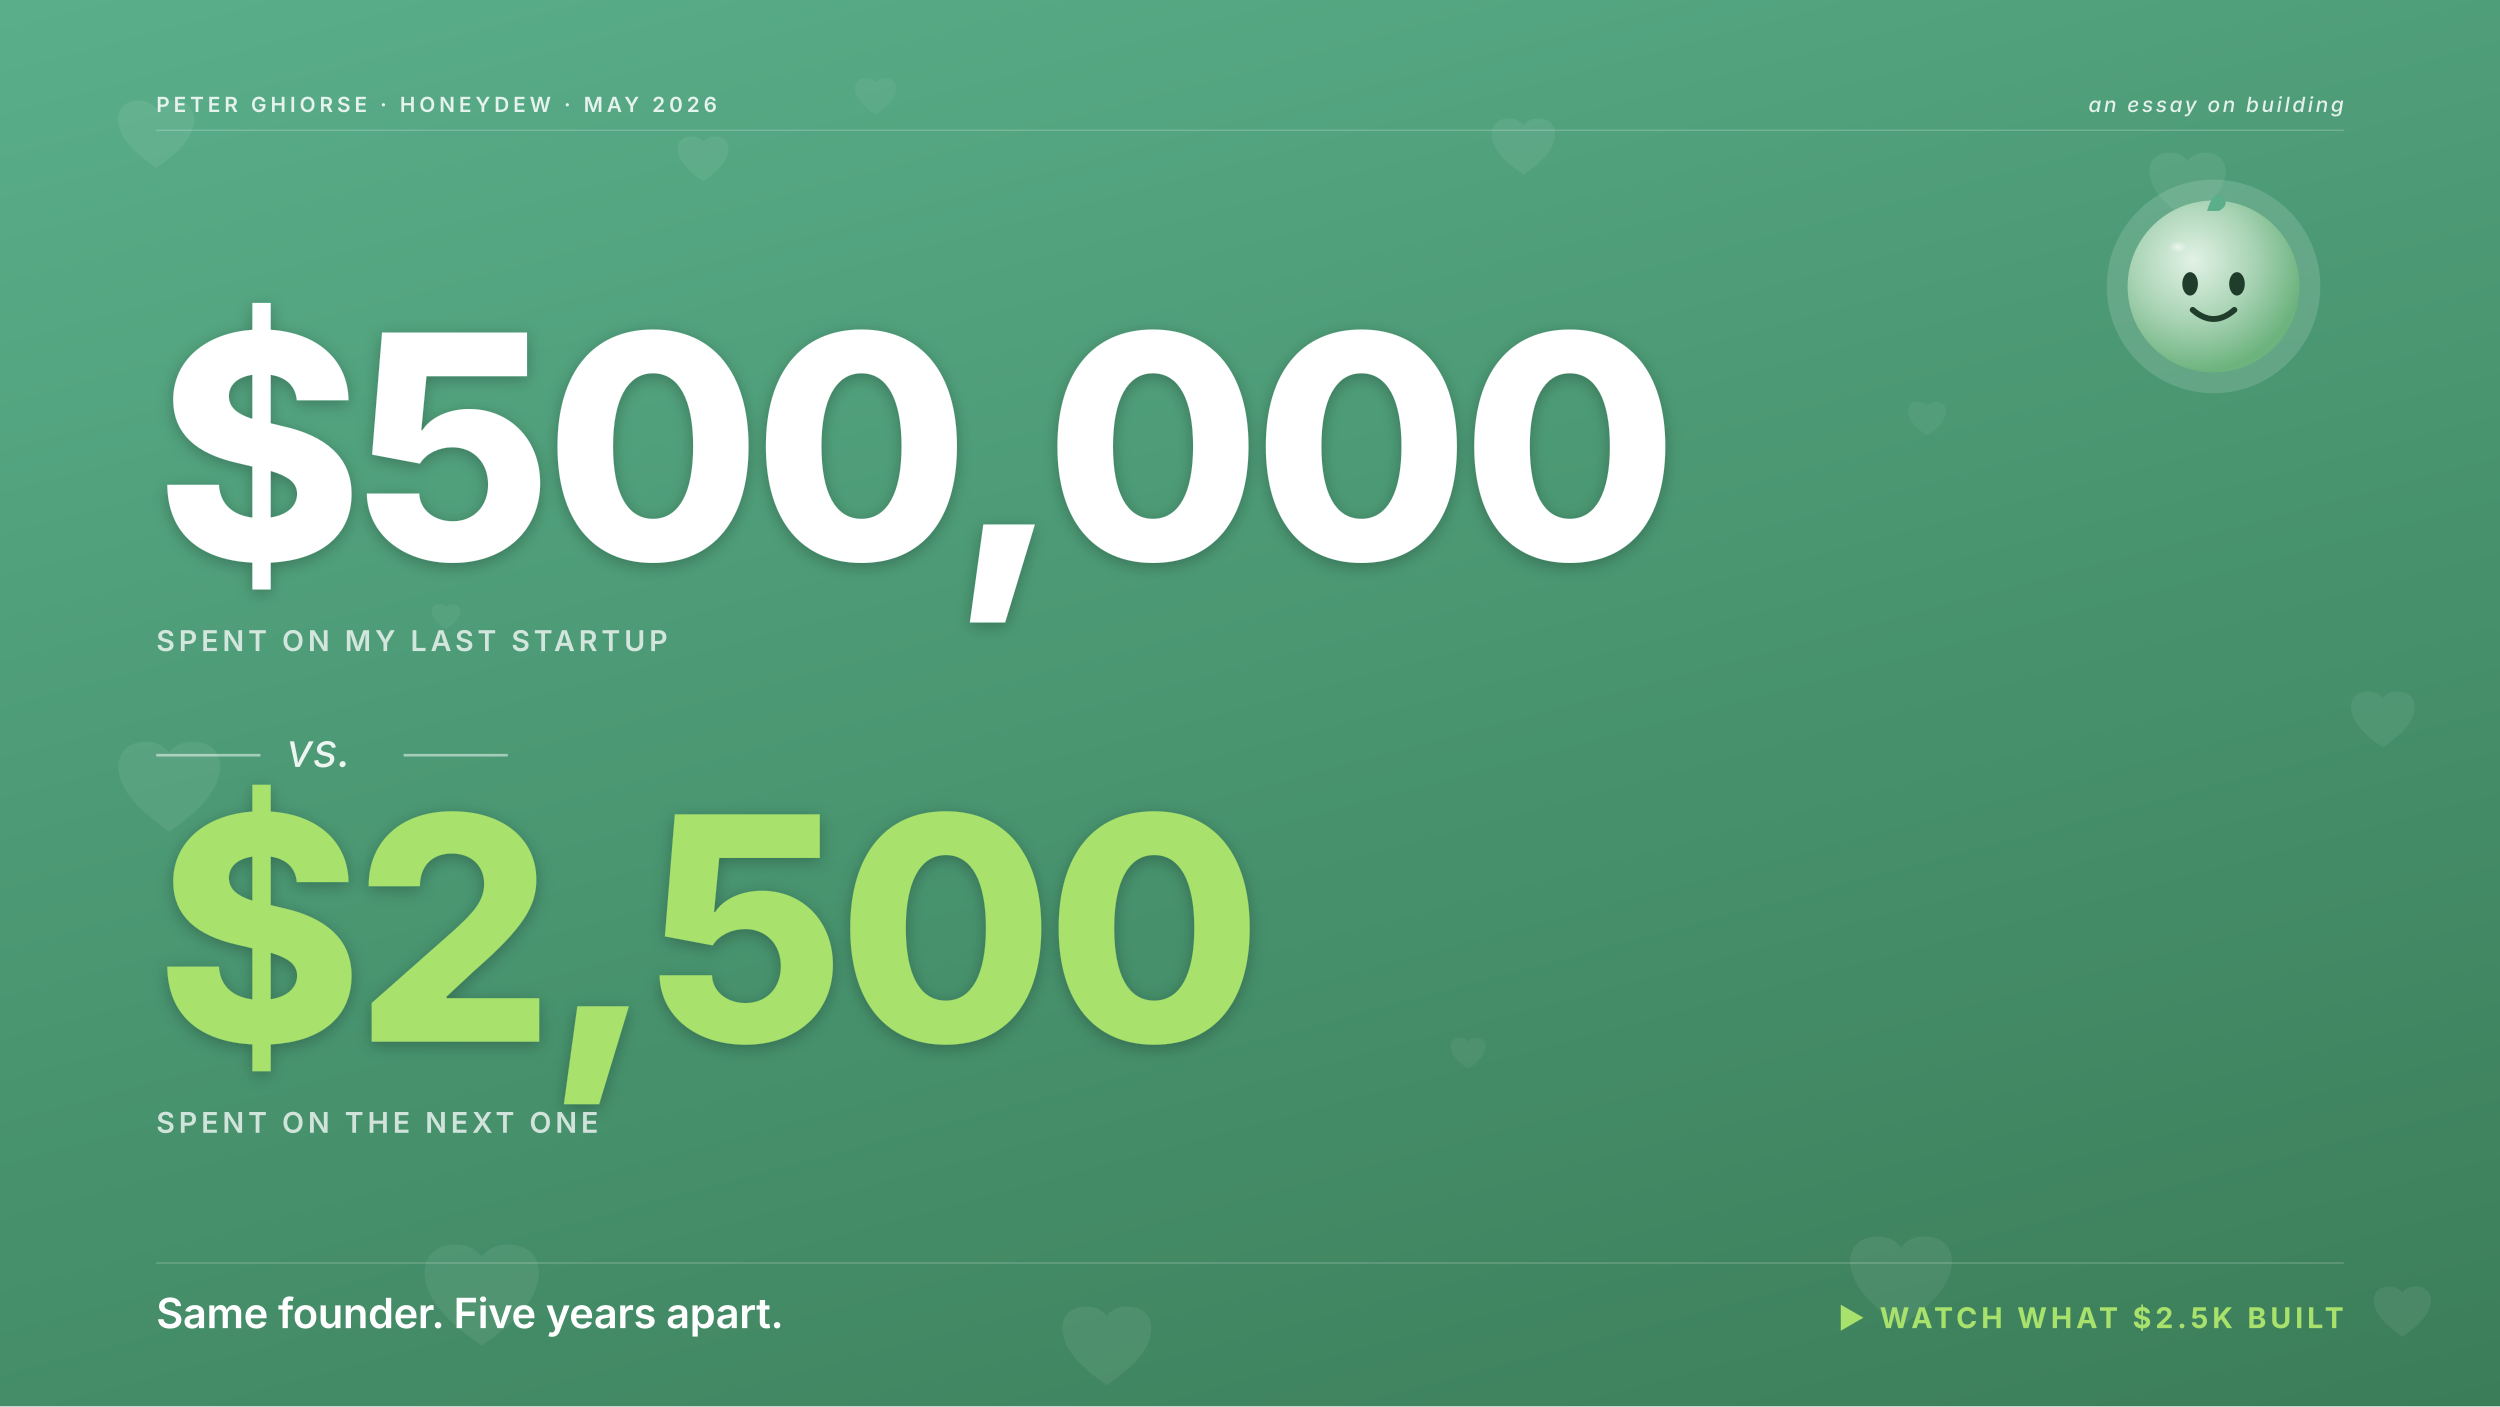
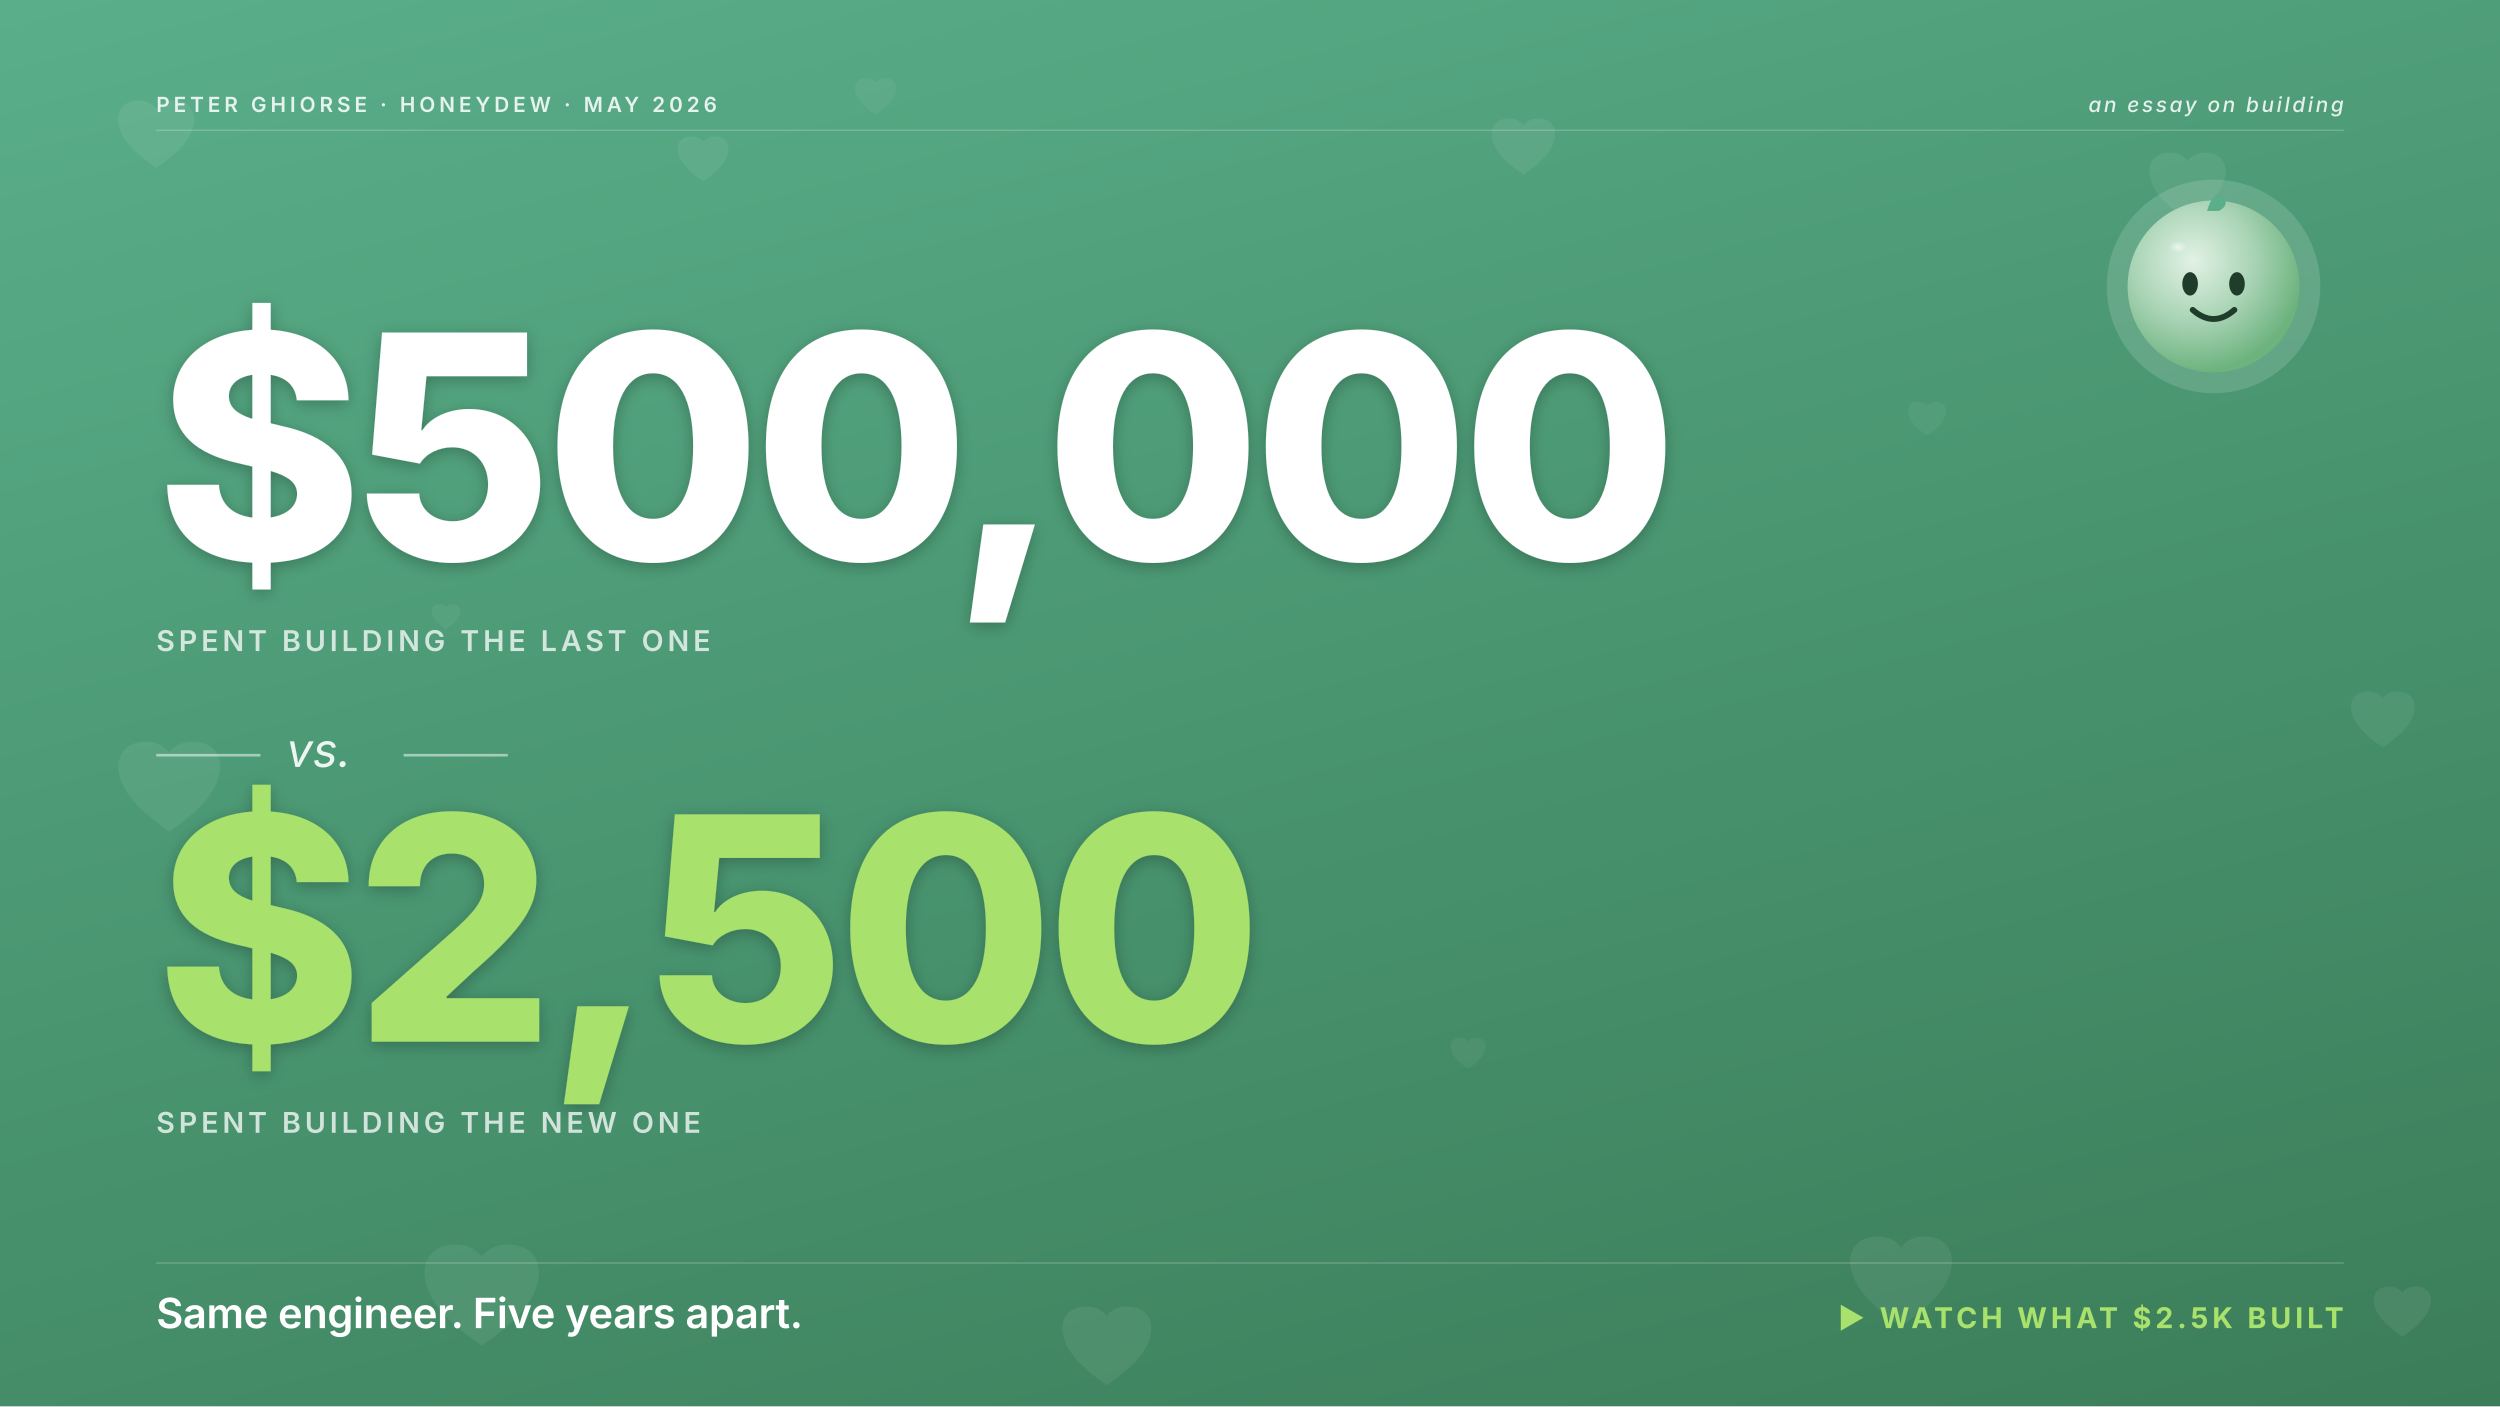
<svg xmlns="http://www.w3.org/2000/svg" viewBox="0 0 1920 1080" font-family="-apple-system, BlinkMacSystemFont, 'Inter', 'Helvetica Neue', sans-serif">
  <defs>
    <linearGradient id="coverBgGrad" x1="0%" y1="0%" x2="100%" y2="100%" gradientTransform="rotate(20)">
      <stop offset="0%" stop-color="#5AAE8A" />
      <stop offset="50%" stop-color="#48946F" />
      <stop offset="100%" stop-color="#3A7A56" />
    </linearGradient>
    <symbol id="hdHeart" viewBox="0 0 512 512">
      <path d="M256 380 C 200 340, 152 300, 136 250 C 120 200, 144 165, 184 160 C 216 155, 240 165, 256 185 C 272 165, 296 155, 328 160 C 368 165, 392 200, 376 250 C 360 300, 312 340, 256 380 Z" fill="currentColor" />
    </symbol>
    <radialGradient id="dewBody" cx="38%" cy="35%" r="65%">
      <stop offset="0%" stop-color="#E2F2E5" />
      <stop offset="55%" stop-color="#A8D3B4" />
      <stop offset="100%" stop-color="#6DB37E" />
    </radialGradient>
    <radialGradient id="dewHighlight" cx="35%" cy="30%" r="20%">
      <stop offset="0%" stop-color="rgba(255,255,255,0.6)" />
      <stop offset="100%" stop-color="rgba(255,255,255,0)" />
    </radialGradient>
    <filter id="softShadow" x="-10%" y="-10%" width="120%" height="120%">
      <feGaussianBlur in="SourceAlpha" stdDeviation="6" />
      <feOffset dx="0" dy="3" />
      <feComponentTransfer>
        <feFuncA type="linear" slope="0.25" />
      </feComponentTransfer>
      <feMerge>
        <feMergeNode />
        <feMergeNode in="SourceGraphic" />
      </feMerge>
    </filter>
  </defs>
  <rect width="1920" height="1080" fill="url(#coverBgGrad)" />
  <g color="rgba(255,255,255,0.07)">
    <use href="#hdHeart" x="60" y="40" width="120" height="120" />
    <use href="#hdHeart" x="280" y="900" width="180" height="180" />
    <use href="#hdHeart" x="500" y="80" width="80" height="80" />
    <use href="#hdHeart" x="780" y="960" width="140" height="140" />
    <use href="#hdHeart" x="1120" y="60" width="100" height="100" />
    <use href="#hdHeart" x="1380" y="900" width="160" height="160" />
    <use href="#hdHeart" x="1620" y="80" width="120" height="120" />
    <use href="#hdHeart" x="1780" y="500" width="100" height="100" />
    <use href="#hdHeart" x="50" y="520" width="160" height="160" />
    <use href="#hdHeart" x="1800" y="960" width="90" height="90" />
  </g>
  <g color="rgba(255,255,255,0.05)">
    <use href="#hdHeart" x="640" y="40" width="65" height="65" />
    <use href="#hdHeart" x="1450" y="290" width="60" height="60" />
    <use href="#hdHeart" x="320" y="450" width="45" height="45" />
    <use href="#hdHeart" x="1100" y="780" width="55" height="55" />
  </g>
  <line x1="120" y1="100" x2="1800" y2="100" stroke="rgba(255,255,255,0.3)" stroke-width="0.75" />
  <text x="120" y="86" fill="rgba(255,255,255,0.85)" font-size="16" letter-spacing="3" font-weight="600">PETER GHIORSE · HONEYDEW · MAY 2026</text>
  <text x="1800" y="86" text-anchor="end" fill="rgba(255,255,255,0.85)" font-size="16" letter-spacing="2" font-weight="500" font-style="italic">an essay on building</text>
  <g transform="translate(1700, 220)">
    <circle cx="0" cy="0" r="82" fill="rgba(255,255,255,0.14)" />
    <circle cx="0" cy="0" r="66" fill="url(#dewBody)" />
    <ellipse cx="-22" cy="-26" rx="18" ry="11" fill="url(#dewHighlight)" />
    <path d="M -5 -58 Q 0 -75 8 -68 Q 12 -62 4 -58 Z" fill="#5AAE8A" />
    <ellipse cx="-18" cy="-2" rx="6" ry="9" fill="#1F3D2A" />
    <ellipse cx="18" cy="-2" rx="6" ry="9" fill="#1F3D2A" />
    <path d="M -16 18 Q 0 32 16 18" stroke="#1F3D2A" stroke-width="4.5" stroke-linecap="round" fill="none" />
  </g>
  <text x="120" y="430" fill="#FFFFFF" font-size="240" font-weight="800" letter-spacing="-6" filter="url(#softShadow)">$500,000</text>
-   <text x="120" y="500" fill="rgba(255,255,255,0.75)" font-size="22" letter-spacing="3" font-weight="600">SPENT ON MY LAST STARTUP</text>
+   <text x="120" y="500" fill="rgba(255,255,255,0.75)" font-size="22" letter-spacing="3" font-weight="600">SPENT BUILDING THE LAST ONE</text>
  <g transform="translate(120, 580)">
    <line x1="0" y1="0" x2="80" y2="0" stroke="rgba(255,255,255,0.5)" stroke-width="2" />
    <text x="100" y="9" fill="rgba(255,255,255,0.9)" font-size="36" font-style="italic" font-weight="400">vs.</text>
    <line x1="190" y1="0" x2="270" y2="0" stroke="rgba(255,255,255,0.5)" stroke-width="2" />
  </g>
  <text x="120" y="800" fill="#A8E16C" font-size="240" font-weight="800" letter-spacing="-6" filter="url(#softShadow)">$2,500</text>
-   <text x="120" y="870" fill="rgba(255,255,255,0.75)" font-size="22" letter-spacing="3" font-weight="600">SPENT ON THE NEXT ONE</text>
+   <text x="120" y="870" fill="rgba(255,255,255,0.75)" font-size="22" letter-spacing="3" font-weight="600">SPENT BUILDING THE NEW ONE</text>
  <line x1="120" y1="970" x2="1800" y2="970" stroke="rgba(255,255,255,0.3)" stroke-width="0.75" />
-   <text x="120" y="1020" fill="#FFFFFF" font-size="32" font-weight="600" letter-spacing="-0.3">Same founder. Five years apart.</text>
+   <text x="120" y="1020" fill="#FFFFFF" font-size="32" font-weight="600" letter-spacing="-0.3">Same engineer. Five years apart.</text>
  <text x="1800" y="1020" text-anchor="end" fill="#A8E16C" font-size="22" letter-spacing="3" font-weight="700">▶ WATCH WHAT $2.5K BUILT</text>
</svg>
